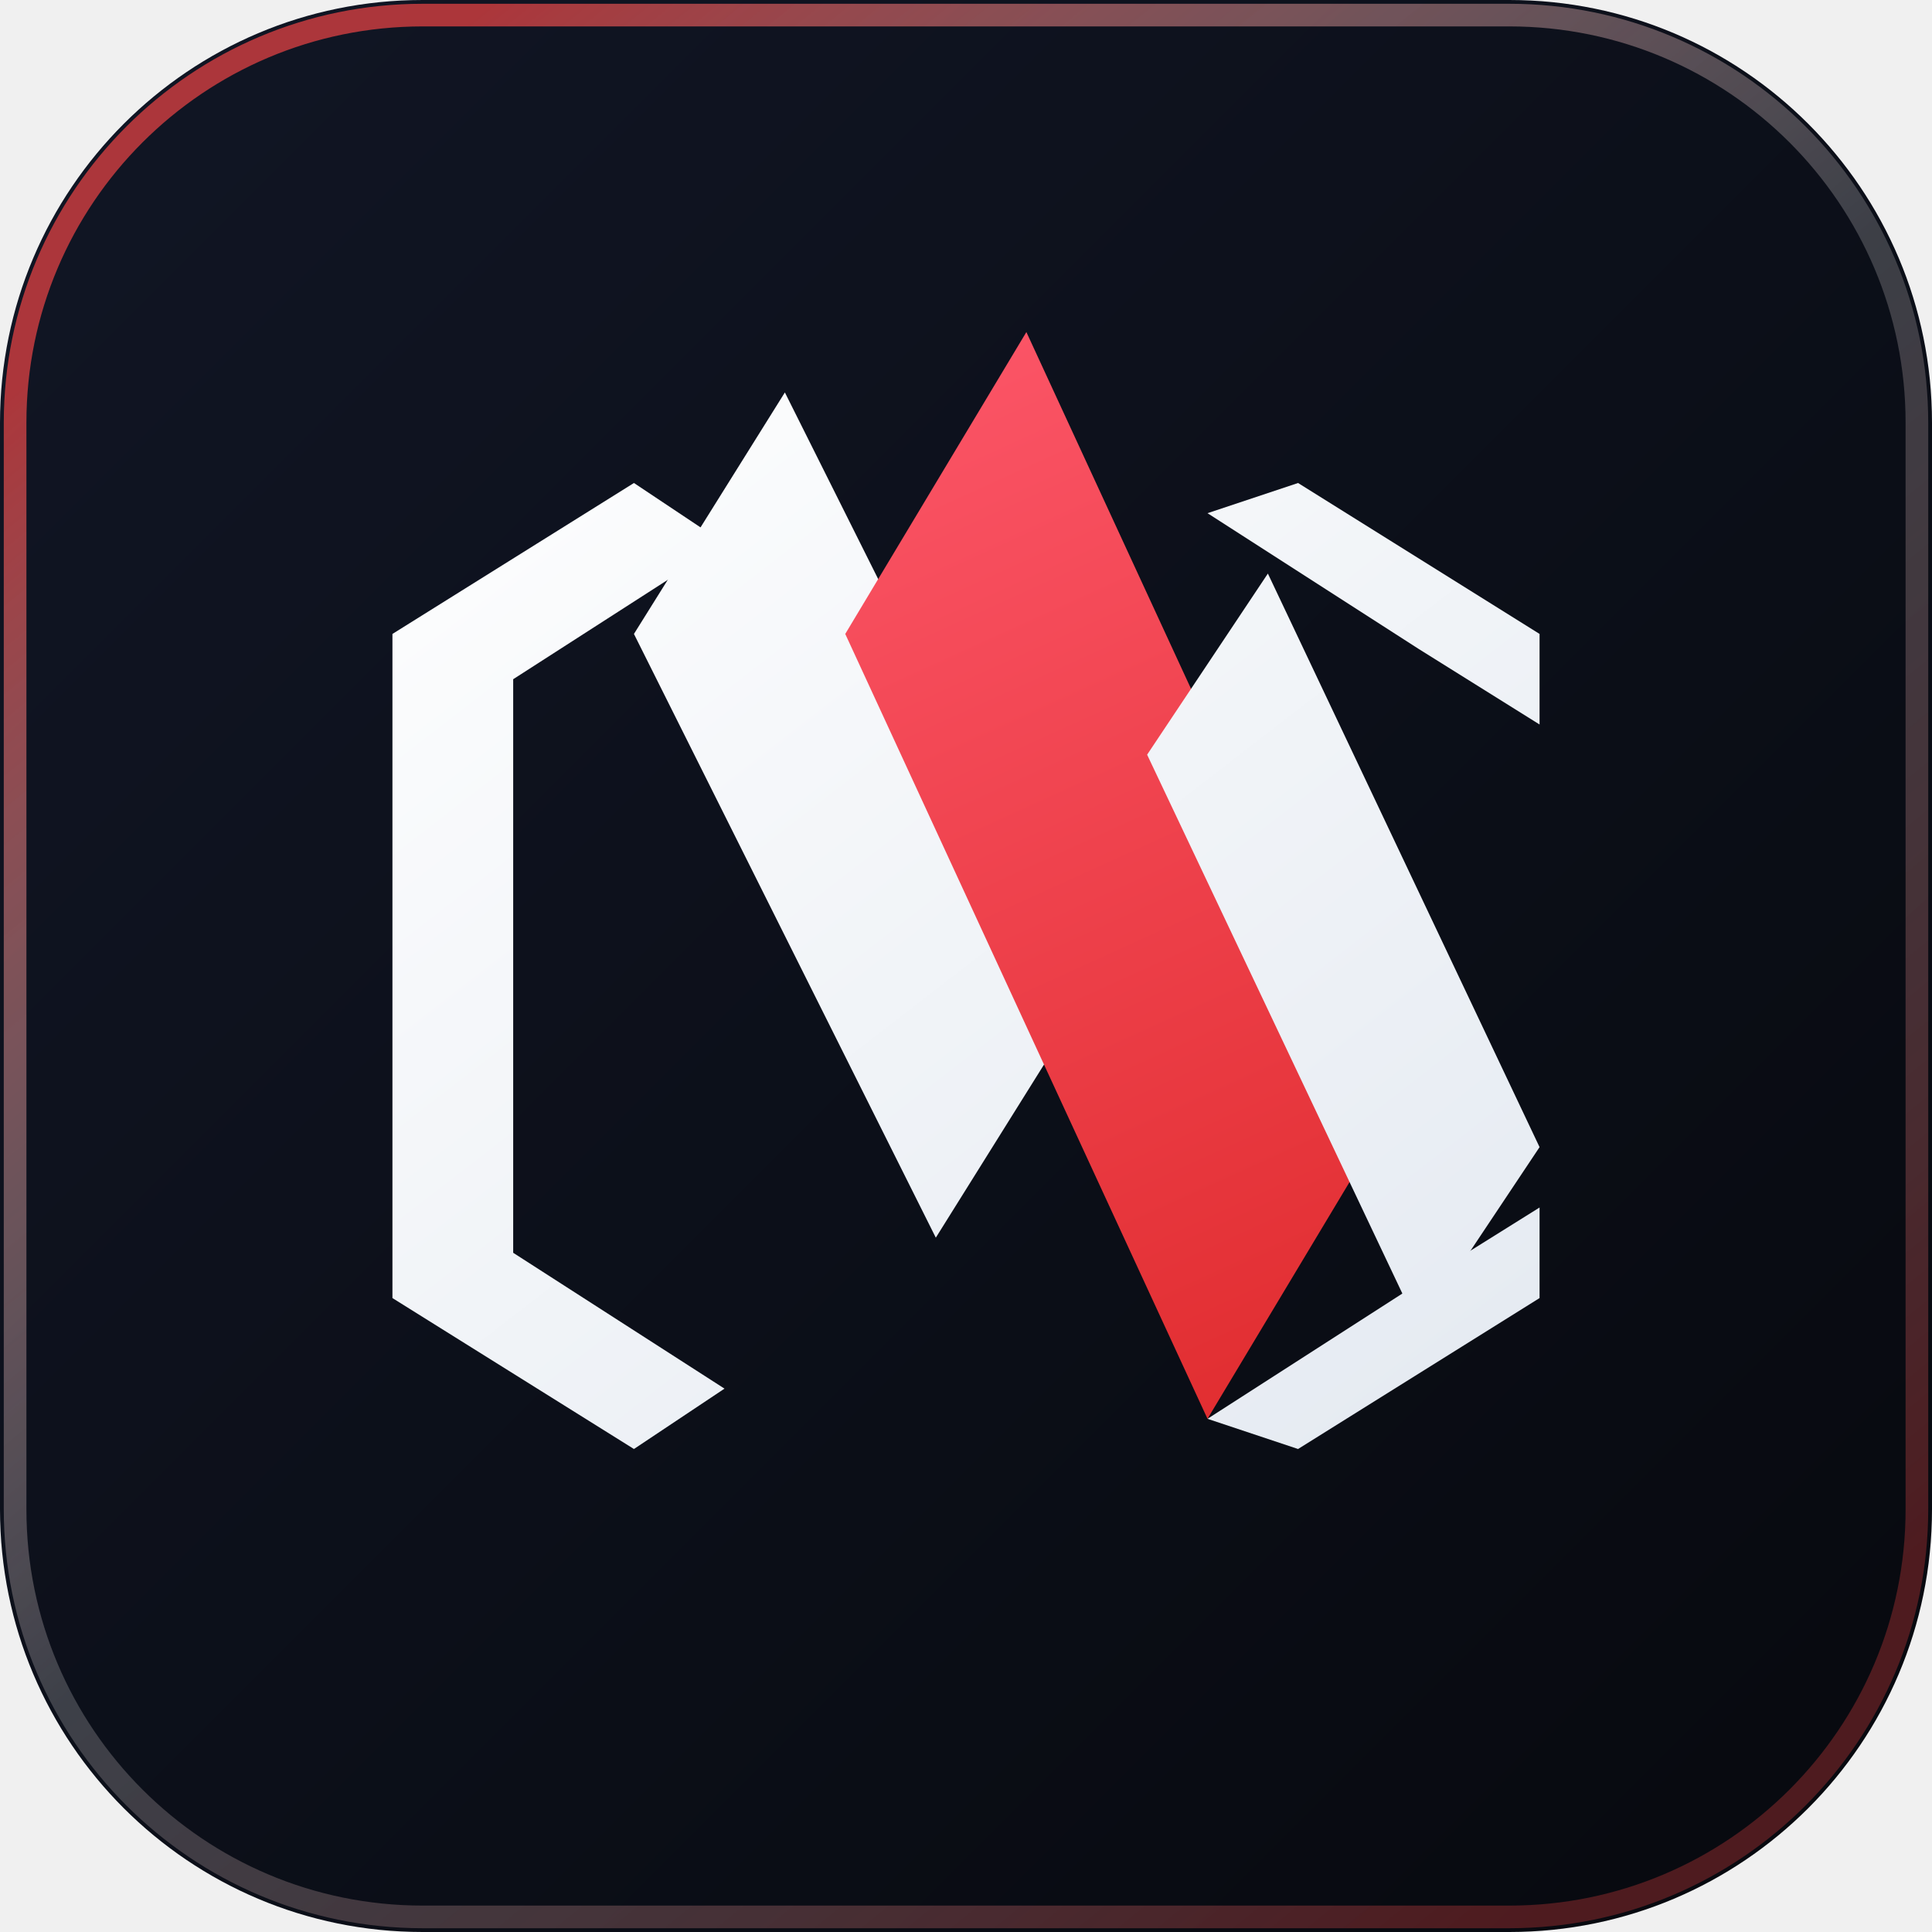
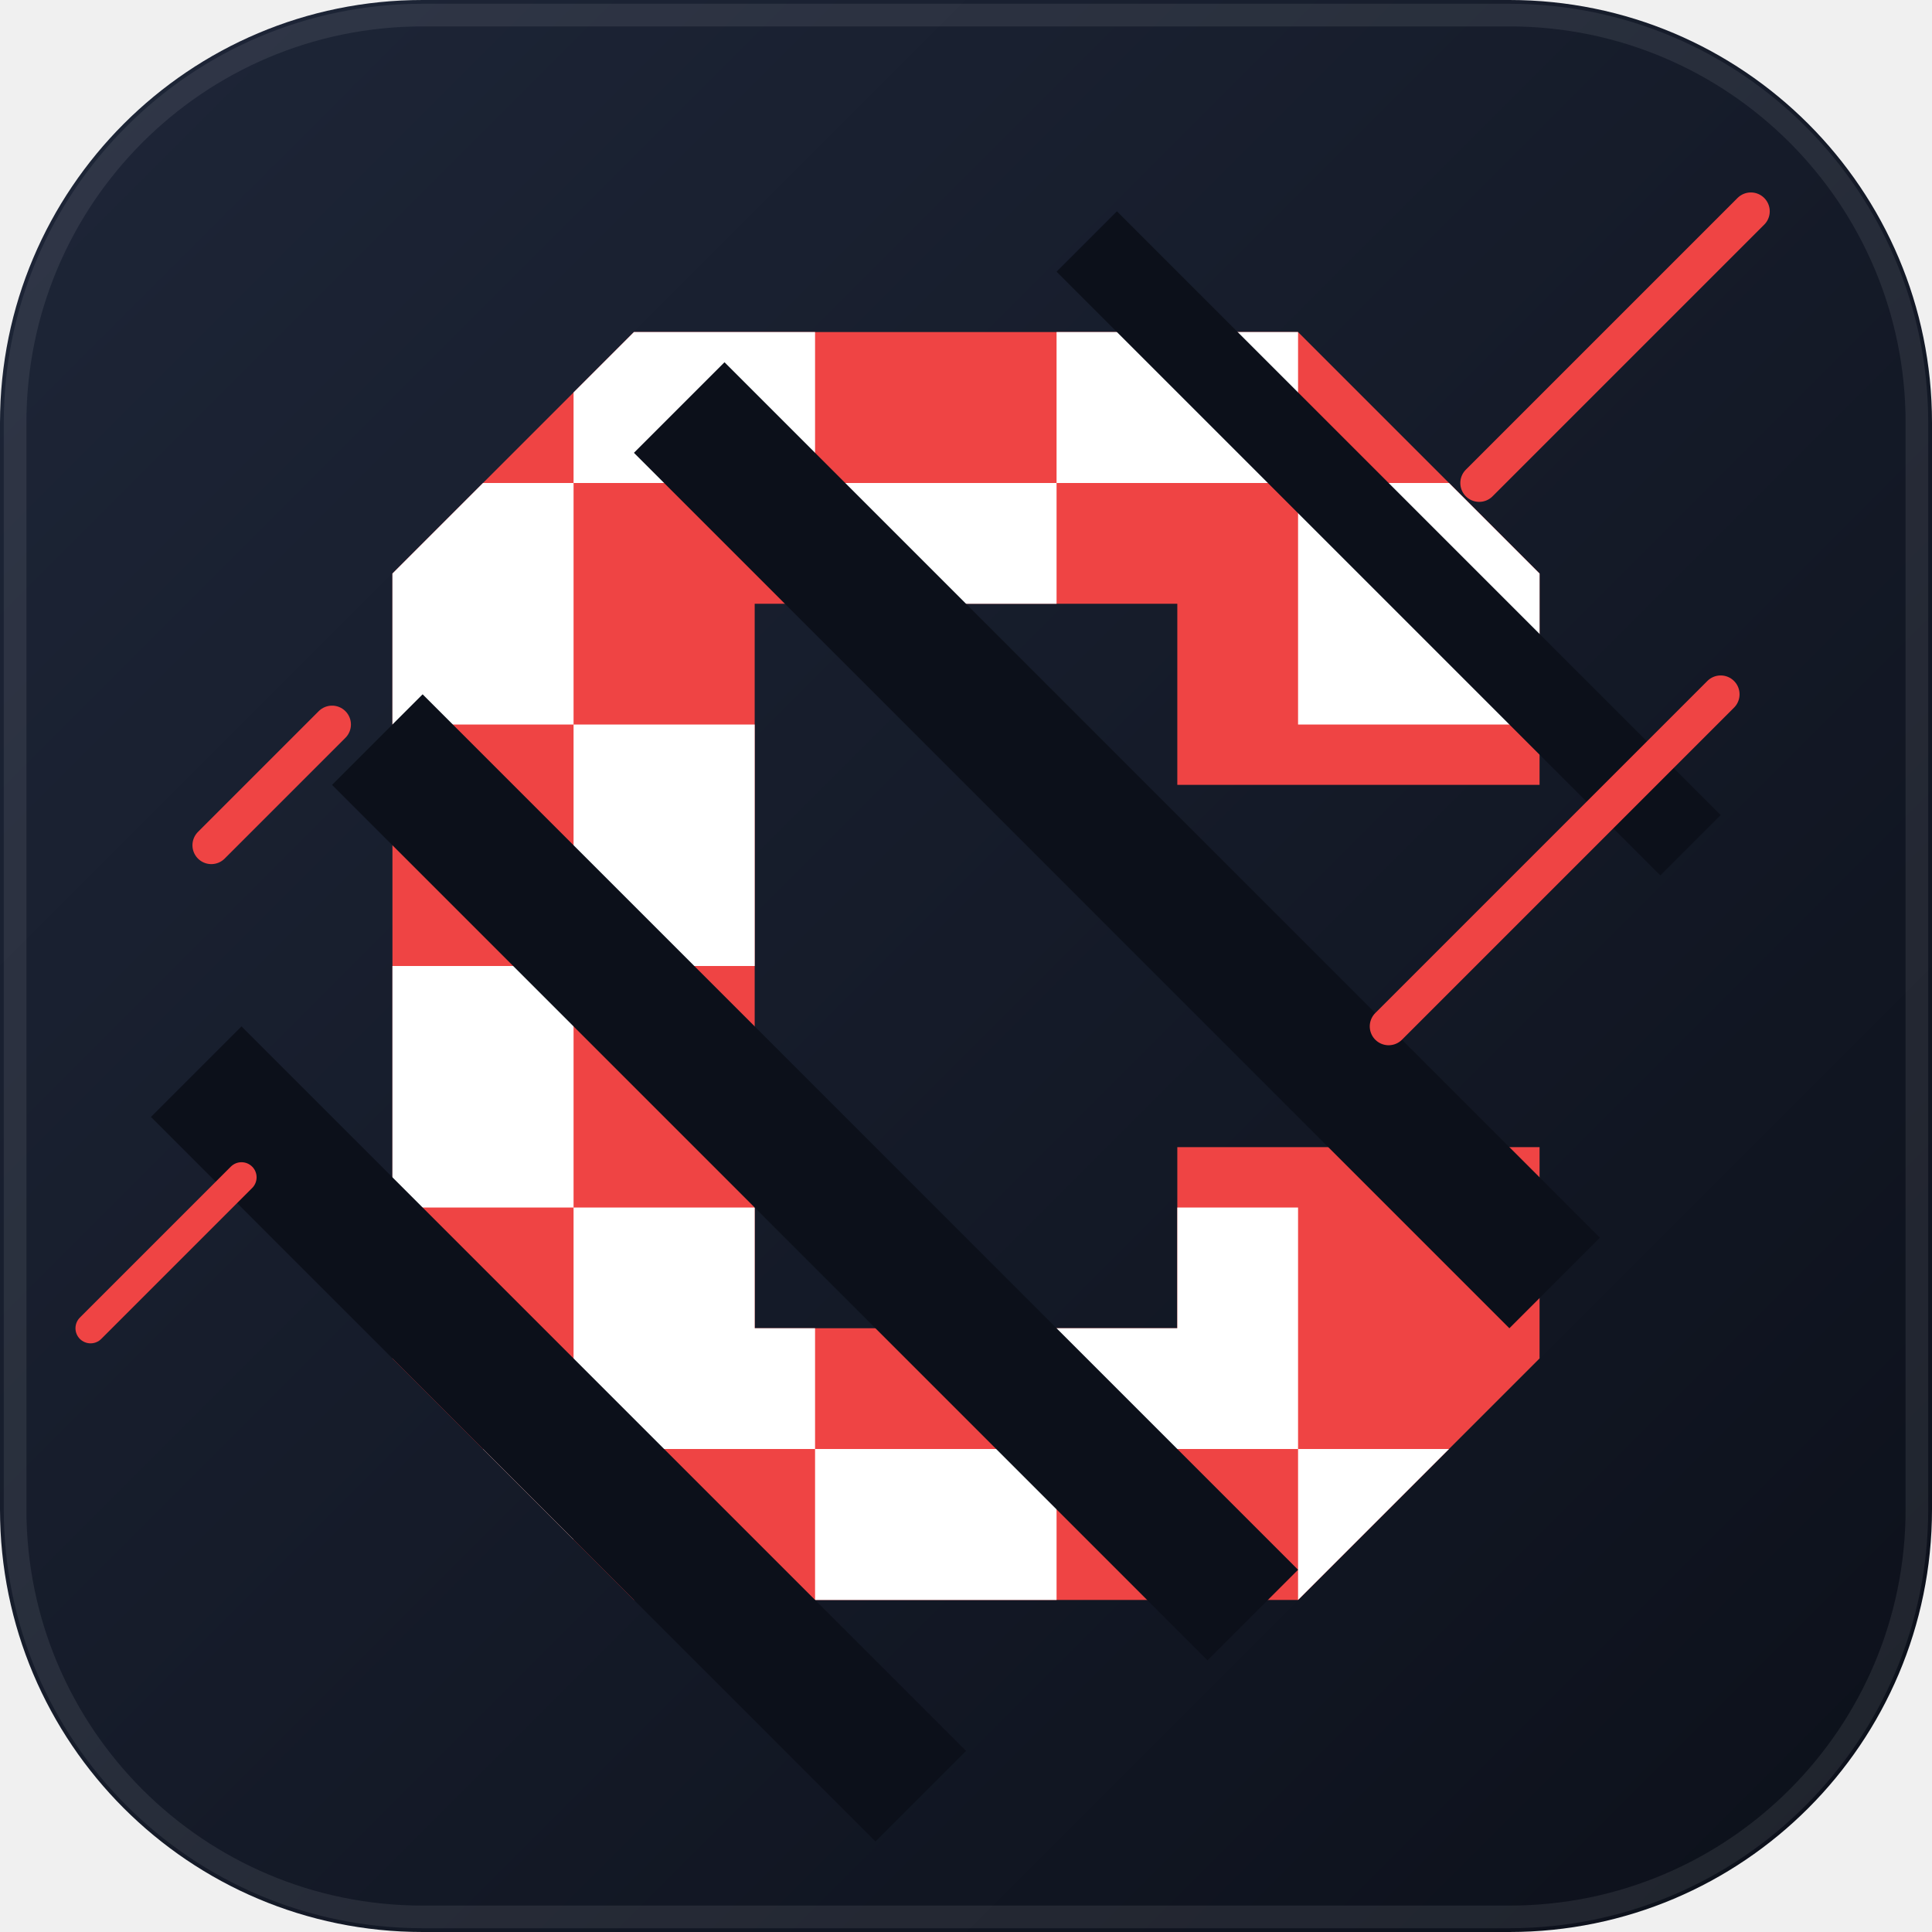
<svg xmlns="http://www.w3.org/2000/svg" viewBox="0 0 128 128" fill="none">
  <defs>
-     <linearGradient id="ext-bg" x1="0" y1="0" x2="128" y2="128" gradientUnits="userSpaceOnUse">
-       <stop offset="0%" stop-color="#111625" />
-       <stop offset="100%" stop-color="#07090E" />
+     <linearGradient id="cs-ext-bg" x1="0" y1="0" x2="128" y2="128" gradientUnits="userSpaceOnUse">
+       <stop offset="0%" stop-color="#1E2638" />
+       <stop offset="100%" stop-color="#0C101A" />
    </linearGradient>
-     <linearGradient id="ext-rim" x1="20" y1="10" x2="108" y2="118" gradientUnits="userSpaceOnUse">
-       <stop offset="0%" stop-color="#EF4444" stop-opacity="0.7" />
-       <stop offset="50%" stop-color="#FFFFFF" stop-opacity="0.2" />
-       <stop offset="100%" stop-color="#EF4444" stop-opacity="0.3" />
-     </linearGradient>
-     <linearGradient id="ext-crimson" x1="45" y1="20" x2="85" y2="108" gradientUnits="userSpaceOnUse">
-       <stop offset="0%" stop-color="#FF5A6E" />
-       <stop offset="100%" stop-color="#DC2626" />
-     </linearGradient>
-     <linearGradient id="ext-white" x1="30" y1="20" x2="98" y2="108" gradientUnits="userSpaceOnUse">
-       <stop offset="0%" stop-color="#FFFFFF" />
-       <stop offset="100%" stop-color="#E2E8F0" />
-     </linearGradient>
+     <clipPath id="c-ext-clip">
+       <path d="M42 22 L86 22 L102 38 L102 52 L78 52 L78 40 L50 40 L50 88 L78 88 L78 76 L102 76 L102 90 L86 106 L42 106 L26 90 L26 38 Z" />
+     </clipPath>
  </defs>
-   <rect width="128" height="128" rx="28" fill="url(#ext-bg)" />
-   <rect x="1" y="1" width="126" height="126" rx="27" stroke="url(#ext-rim)" stroke-width="1.5" />
-   <path d="M42 32 L26 42 L26 86 L42 96 L48 92 L34 83 L34 45 L48 36 Z" fill="url(#ext-white)" />
-   <path d="M86 32 L102 42 L102 48 L94 43 L80 34 Z" fill="url(#ext-white)" />
-   <path d="M86 96 L102 86 L102 80 L94 85 L80 94 Z" fill="url(#ext-white)" />
-   <path d="M52 26 L42 42 L62 82 L72 66 Z" fill="url(#ext-white)" />
-   <path d="M68 22 L56 42 L80 94 L92 74 Z" fill="url(#ext-crimson)" />
-   <path d="M84 38 L76 50 L94 88 L102 76 Z" fill="url(#ext-white)" />
+   <rect width="128" height="128" rx="28" fill="url(#cs-ext-bg)" />
+   <rect x="1" y="1" width="126" height="126" rx="27" stroke="#FFFFFF" stroke-opacity="0.08" stroke-width="1.5" />
+   <g clip-path="url(#c-ext-clip)">
+     <rect x="20" y="16" width="90" height="96" fill="#EF4444" />
+     <rect x="38" y="16" width="16" height="16" fill="#FFFFFF" />
+     <rect x="70" y="16" width="16" height="16" fill="#FFFFFF" />
+     <rect x="22" y="32" width="16" height="16" fill="#FFFFFF" />
+     <rect x="54" y="32" width="16" height="16" fill="#FFFFFF" />
+     <rect x="86" y="32" width="16" height="16" fill="#FFFFFF" />
+     <rect x="38" y="48" width="16" height="16" fill="#FFFFFF" />
+     <rect x="22" y="64" width="16" height="16" fill="#FFFFFF" />
+     <rect x="38" y="80" width="16" height="16" fill="#FFFFFF" />
+     <rect x="70" y="80" width="16" height="16" fill="#FFFFFF" />
+     <rect x="22" y="96" width="16" height="16" fill="#FFFFFF" />
+     <rect x="54" y="96" width="16" height="16" fill="#FFFFFF" />
+     <rect x="86" y="96" width="16" height="16" fill="#FFFFFF" />
+   </g>
+   <path d="M74 14 L114 54 L110 58 L70 18 Z" fill="#0C101A" />
+   <path d="M98 32 L116 14" stroke="#EF4444" stroke-width="2.5" stroke-linecap="round" />
+   <path d="M48 24 L106 82 L100 88 L42 30 Z" fill="#0C101A" />
+   <path d="M92 68 L114 46" stroke="#EF4444" stroke-width="2.5" stroke-linecap="round" />
+   <path d="M28 46 L86 104 L80 110 L22 52 Z" fill="#0C101A" />
+   <path d="M22 48 L14 56" stroke="#EF4444" stroke-width="2.5" stroke-linecap="round" />
+   <path d="M16 68 L64 116 L58 122 L10 74 Z" fill="#0C101A" />
+   <path d="M16 78 L6 88" stroke="#EF4444" stroke-width="2" stroke-linecap="round" />
</svg>
